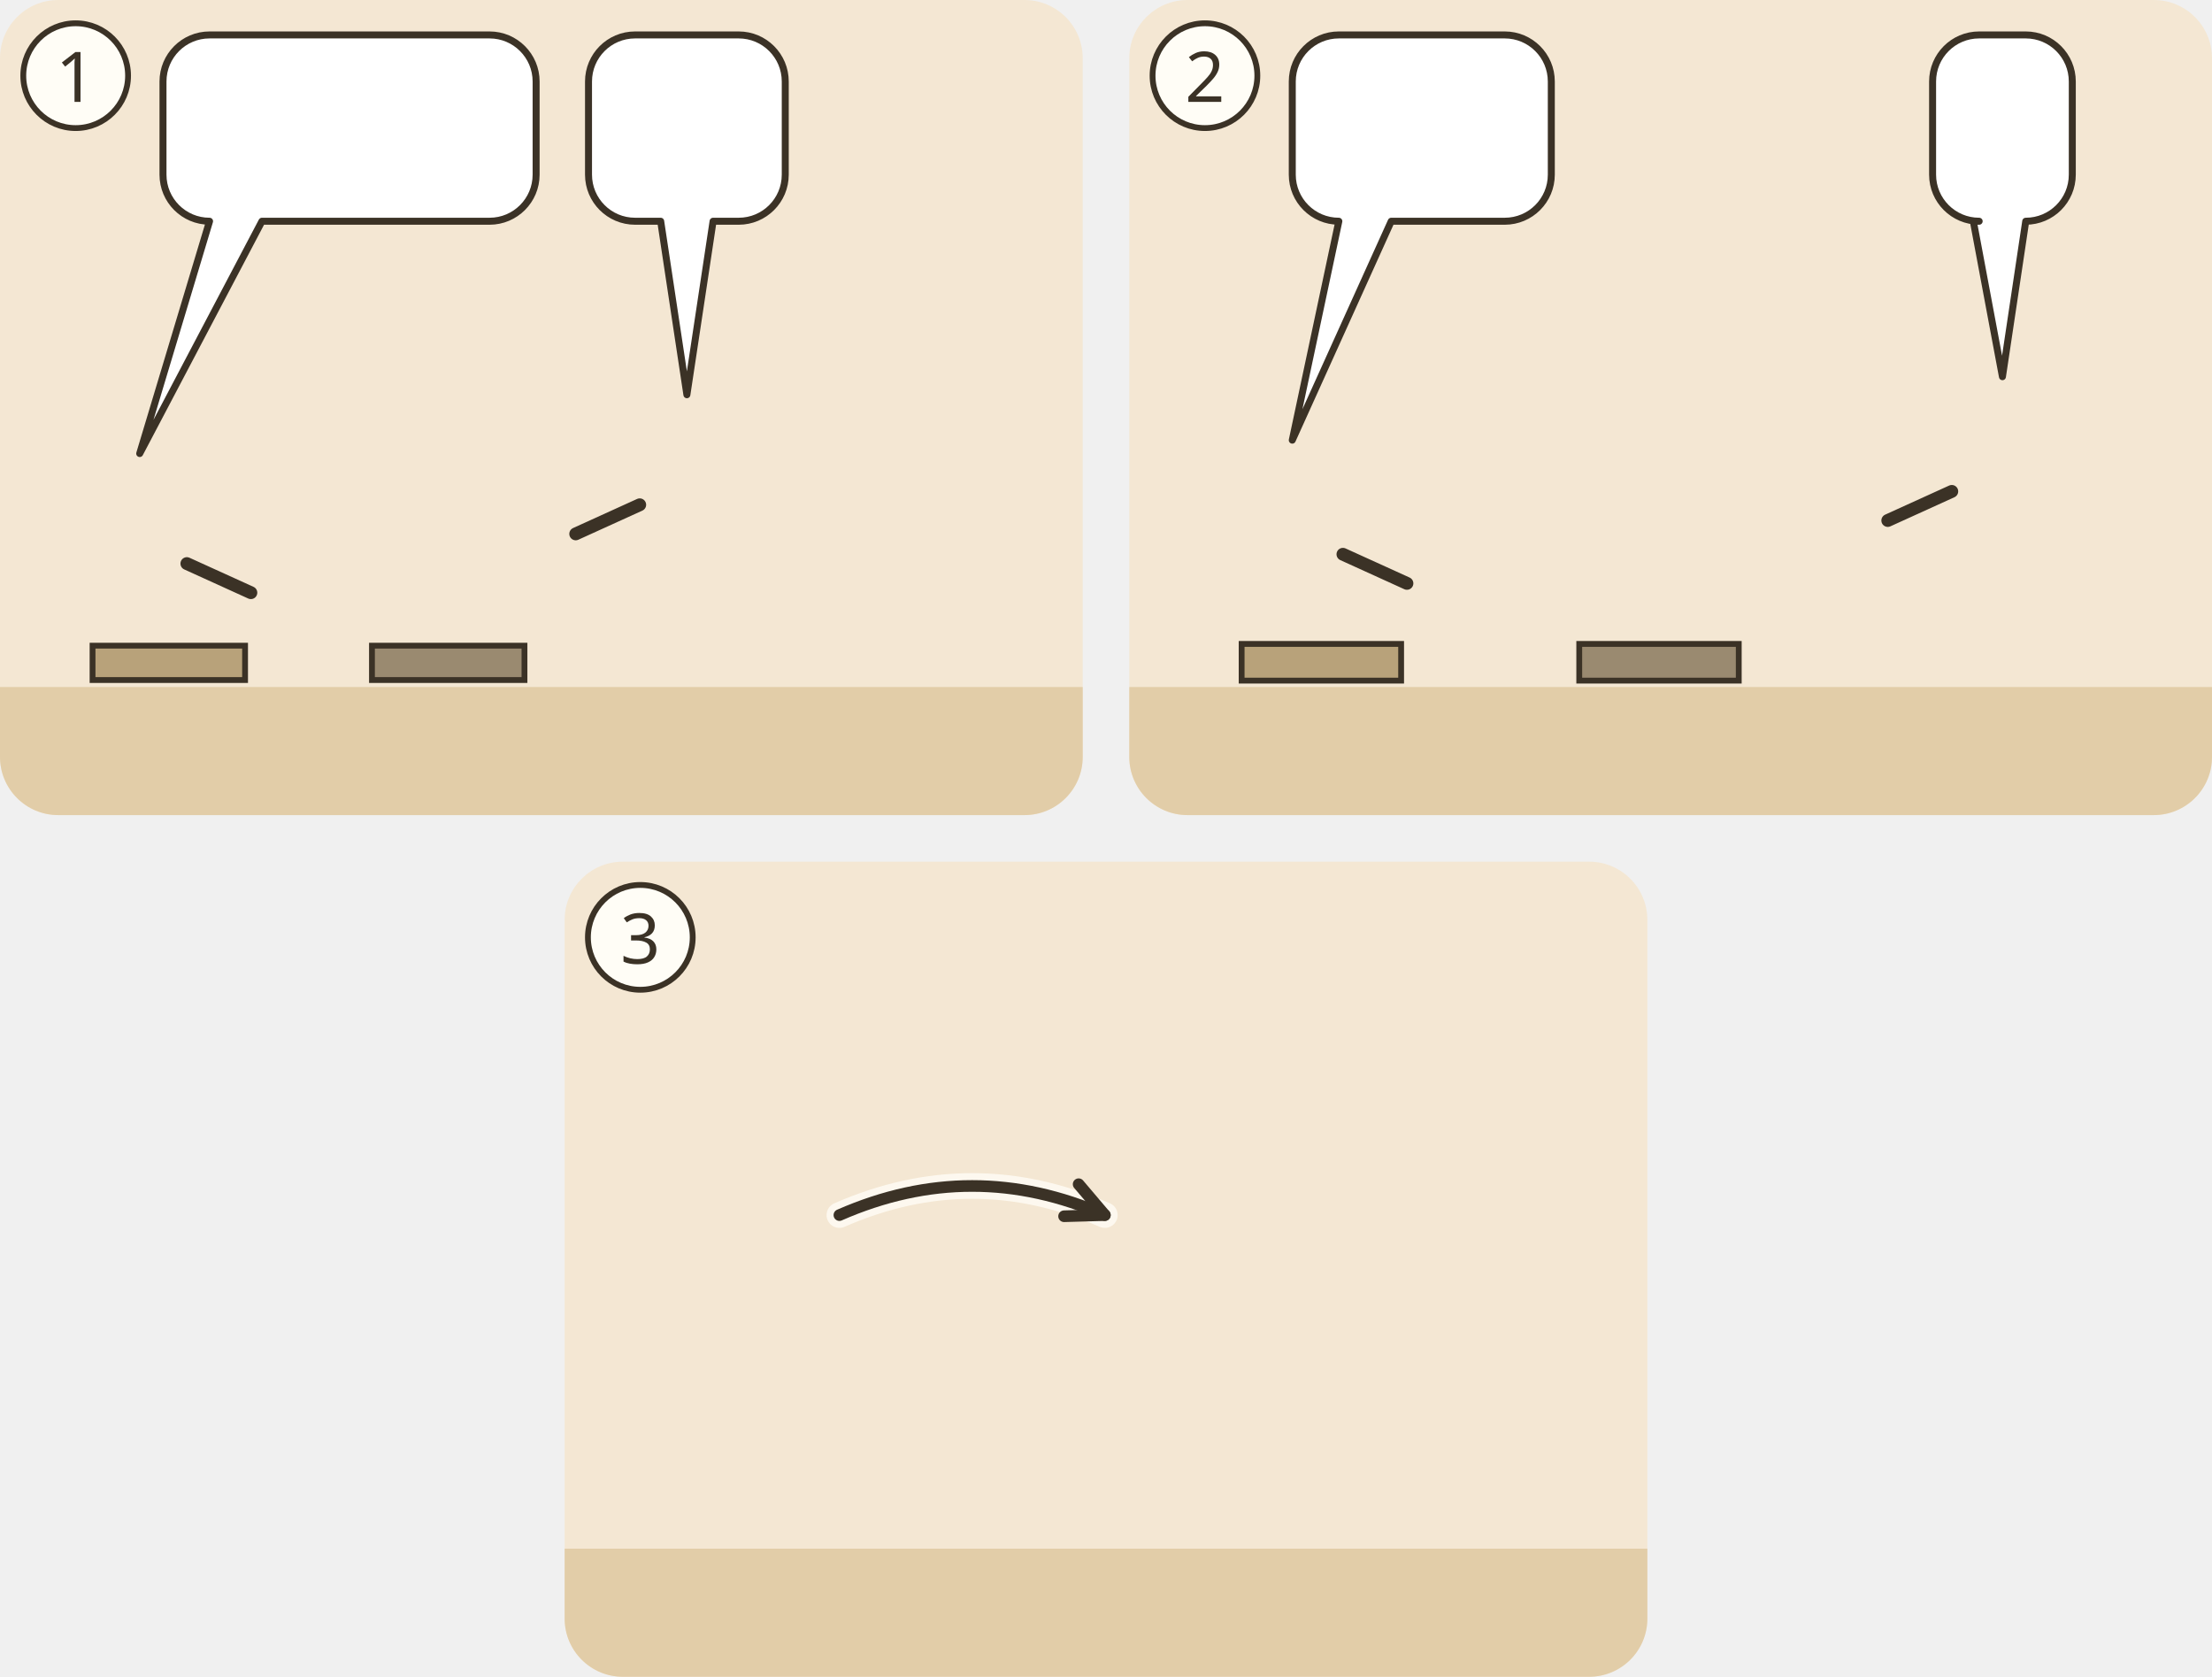
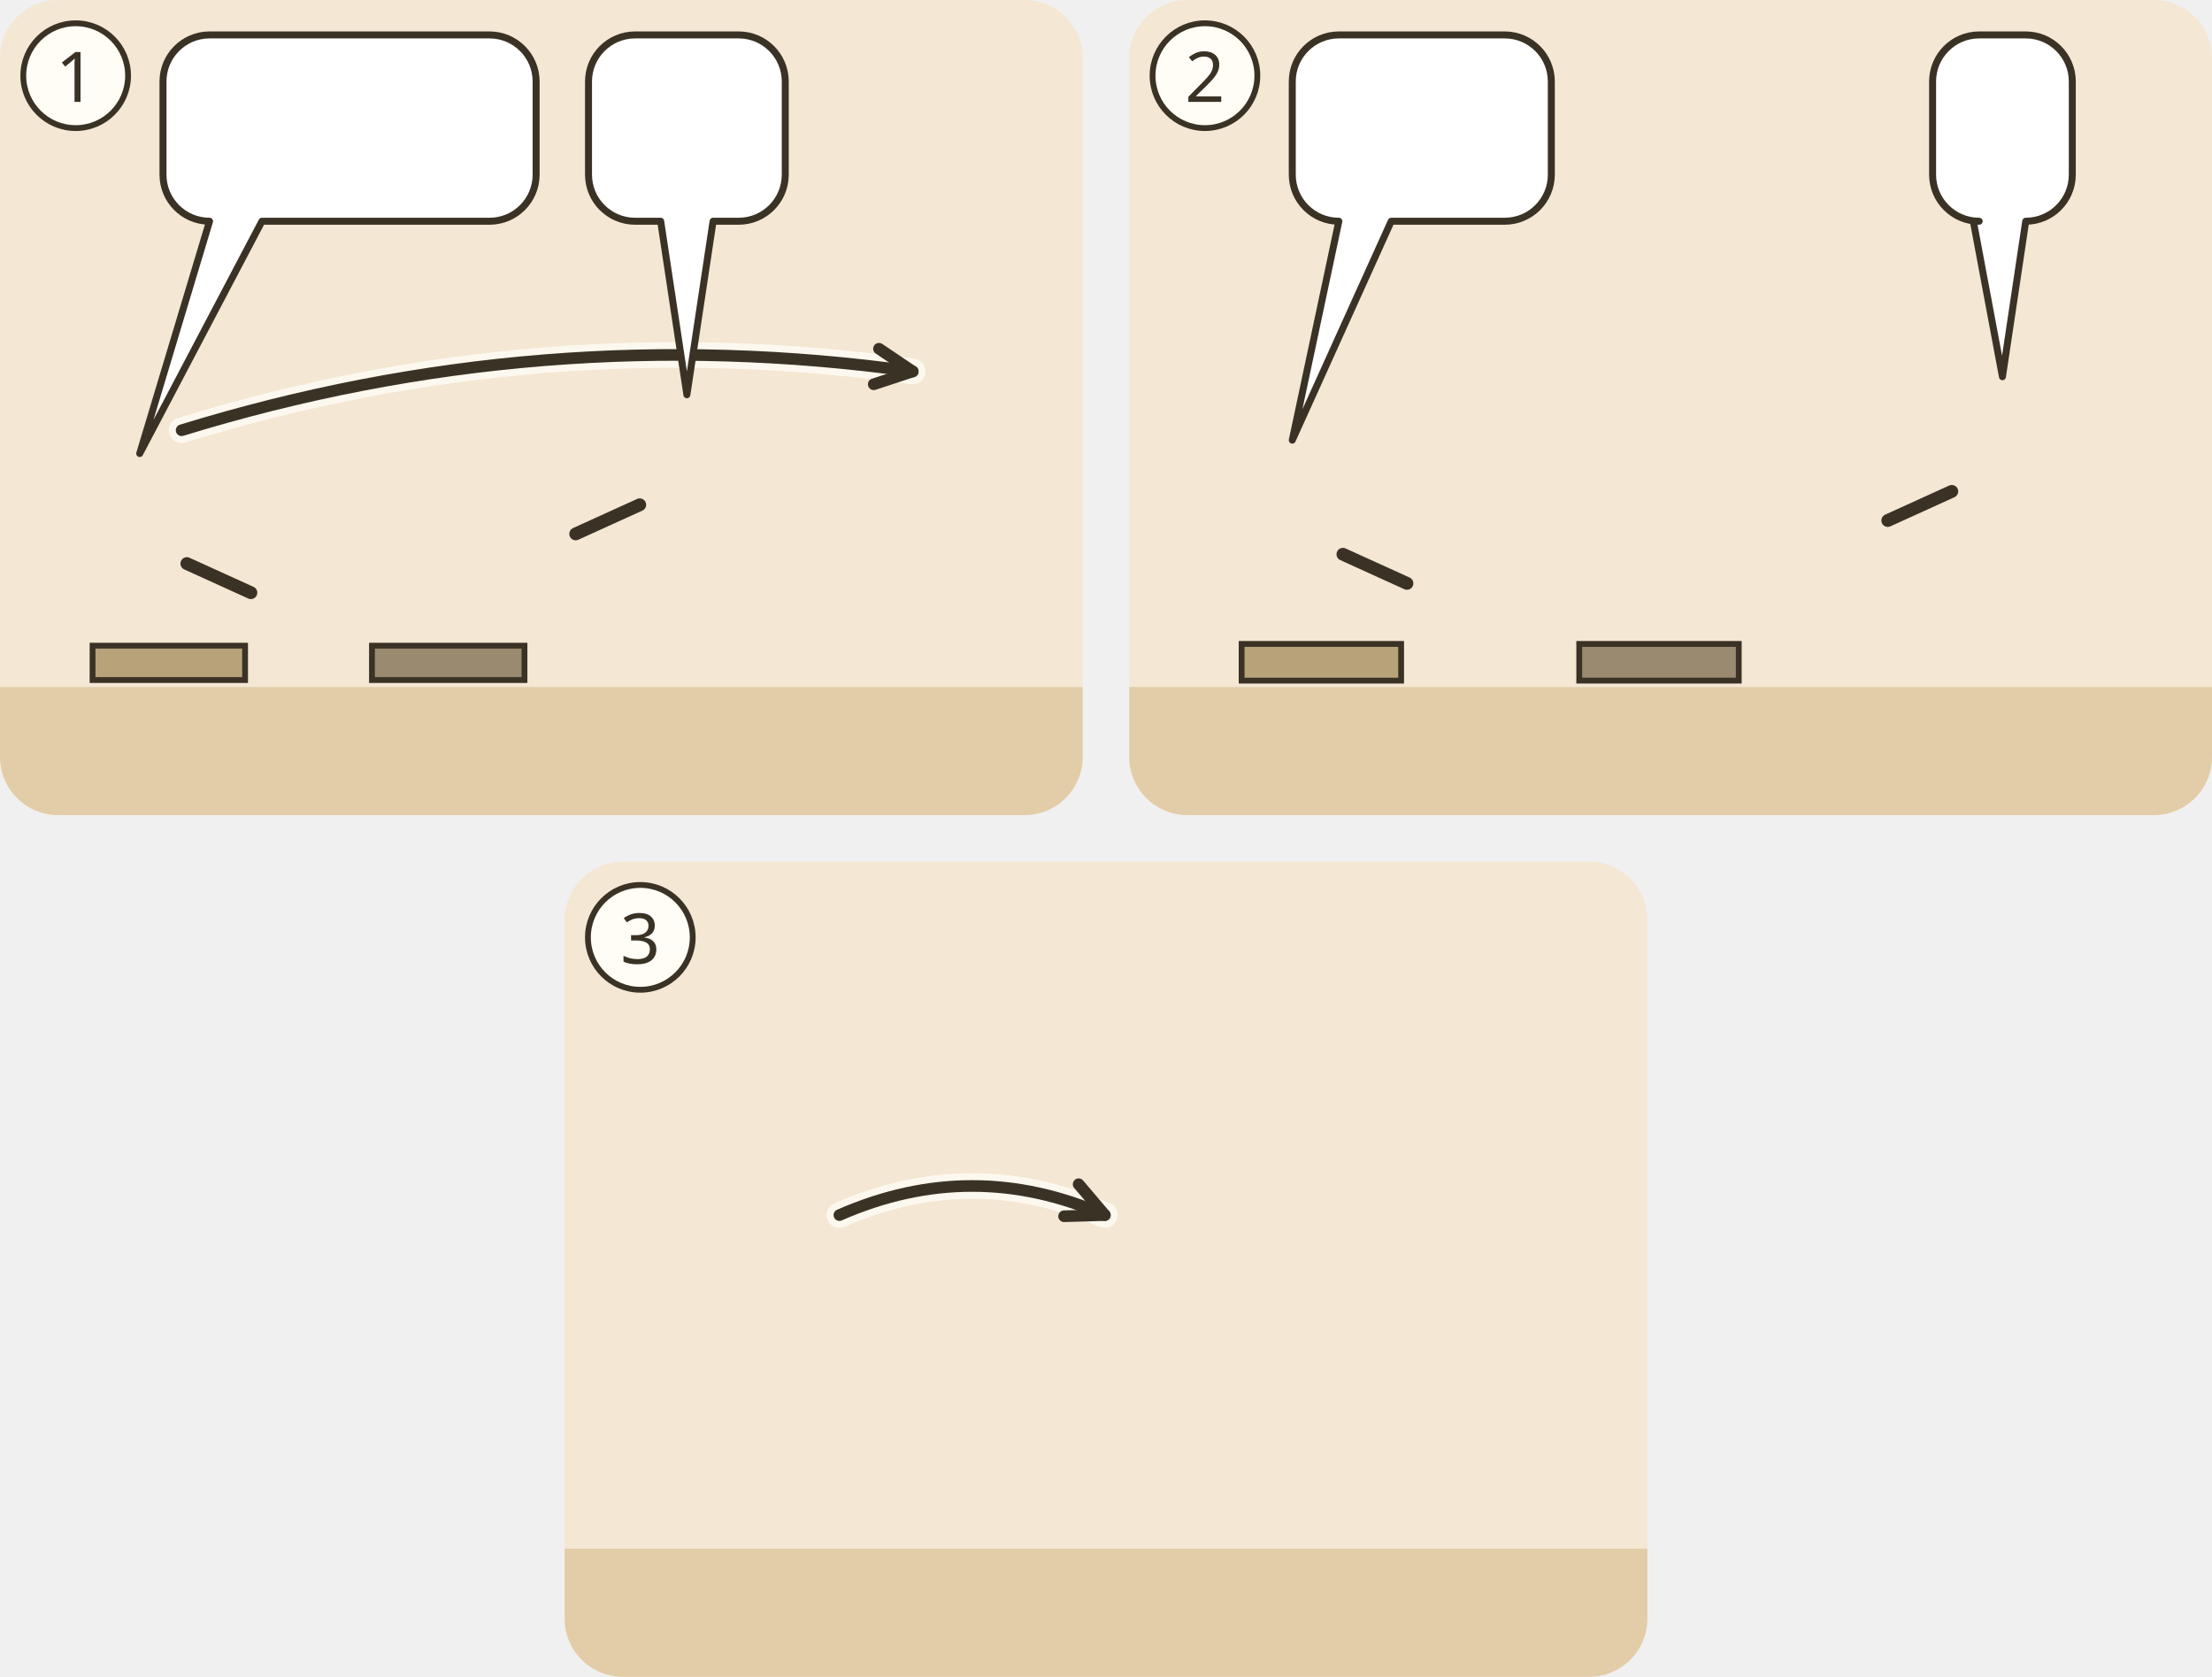
<svg xmlns="http://www.w3.org/2000/svg" viewBox="0 0 380 288">
  <g transform="translate(0 0)">
    <clipPath id="ill-cp-1-0-0">
      <rect width="186" height="140" rx="10" />
    </clipPath>
    <g clip-path="url(#ill-cp-1-0-0)">
      <rect width="186" height="140" fill="#F4E7D3" />
      <rect y="118" width="186" height="22" fill="#E2CDA8" />
      <path d="M15.9 110.9h26.2v5.9h-26.2z" fill="#B8A27A" stroke="#3B3226" stroke-width="1" />
      <svg x="11.3" y="74.1" width="25.3" height="38.8" viewBox="0 0 30 46" overflow="hidden">
        <use href="#ill-p-blinder" width="30" height="64" />
      </svg>
      <path d="M32.1 96.8L43.1 101.8" stroke="#3B3226" stroke-width="2.2" stroke-linecap="round" />
      <path d="M63.9 110.9h26.2v5.9h-26.2z" fill="#9A8A70" stroke="#3B3226" stroke-width="1" />
      <svg x="59.3" y="74.1" width="25.3" height="38.8" viewBox="0 0 30 46" overflow="hidden">
        <use href="#ill-p-zweiter-blinder" width="30" height="64" />
      </svg>
      <use href="#ill-p-gast2" x="95.4" y="68" width="21.5" height="49.7" />
      <use href="#ill-p-gast" x="120.3" y="68" width="21.5" height="49.7" />
      <use href="#ill-p-menge" x="105.3" y="64" width="25.3" height="54" />
      <path d="M109.9 86.7L98.9 91.7" stroke="#3B3226" stroke-width="2.2" stroke-linecap="round" />
      <use href="#ill-p-jesus" x="151.3" y="64" width="25.3" height="54" />
      <use href="#ill-z-blind" x="35" y="72.3" width="20" height="14" />
      <use href="#ill-z-blind" x="62.0" y="60.9" width="20" height="14" />
+       <path d="M31.2 73.9Q92.9 54.9 156.8 63.8" fill="none" stroke="#FFFDF6" stroke-width="4.4" stroke-linecap="round" opacity=".8" />
+       <path d="M31.2 73.9Q92.9 54.9 156.8 63.8" fill="none" stroke="#3B3226" stroke-width="2" stroke-linecap="round" />
+       <path d="M150.1 66.0L156.8 63.8L151.0 59.9" fill="none" stroke="#3B3226" stroke-width="2" stroke-linecap="round" stroke-linejoin="round" />
      <g>
        <path d="M36 6H84.1A8 8 0 0 1 92.1 14V30A8 8 0 0 1 84.1 38L45 38L24 77.9L36 38H36A8 8 0 0 1 28 30V14A8 8 0 0 1 36 6Z" fill="#FFFFFF" stroke="#3B3226" stroke-width="1.2" stroke-linejoin="round" />
        <use href="#ill-p-jesus" x="34" y="12" width="9.4" height="20" />
        <use href="#ill-p-david" x="48.4" y="12" width="9.4" height="20" />
        <use href="#ill-z-erbarmen" x="62.8" y="12" width="23.3" height="20" />
      </g>
      <g>
        <path d="M109.1 6H126.9A8 8 0 0 1 134.9 14V30A8 8 0 0 1 126.9 38L122.5 38L118 67.8L113.5 38H109.1A8 8 0 0 1 101.1 30V14A8 8 0 0 1 109.1 6Z" fill="#FFFFFF" stroke="#3B3226" stroke-width="1.2" stroke-linejoin="round" />
        <use href="#ill-z-schweigen" x="107.1" y="12" width="21.8" height="20" />
      </g>
    </g>
    <circle cx="13" cy="13" r="9" fill="#FFFDF6" stroke="#3B3226" />
    <text x="13" y="17.5" text-anchor="middle" font-family="sans-serif" font-size="12" fill="#3B3226">1</text>
  </g>
  <g transform="translate(194 0)">
    <clipPath id="ill-cp-2-194-0">
      <rect width="186" height="140" rx="10" />
    </clipPath>
    <g clip-path="url(#ill-cp-2-194-0)">
      <rect width="186" height="140" fill="#F4E7D3" />
      <rect y="118" width="186" height="22" fill="#E2CDA8" />
      <path d="M19.3 110.6h27.4v6.3h-27.4z" fill="#B8A27A" stroke="#3B3226" stroke-width="1" />
      <svg x="14.4" y="70.9" width="27.2" height="41.7" viewBox="0 0 30 46" overflow="hidden">
        <use href="#ill-p-blinder" width="30" height="64" />
      </svg>
      <path d="M36.7 95.2L47.7 100.2" stroke="#3B3226" stroke-width="2.2" stroke-linecap="round" />
      <path d="M77.3 110.6h27.4v6.3h-27.4z" fill="#9A8A70" stroke="#3B3226" stroke-width="1" />
      <svg x="72.4" y="70.9" width="27.2" height="41.7" viewBox="0 0 30 46" overflow="hidden">
        <use href="#ill-p-zweiter-blinder" width="30" height="64" />
      </svg>
      <use href="#ill-p-jesus" x="136.4" y="60" width="27.2" height="58" />
      <path d="M141.3 84.4L130.3 89.4" stroke="#3B3226" stroke-width="2.2" stroke-linecap="round" />
      <use href="#ill-z-blind" x="39" y="70.0" width="20" height="14" />
      <use href="#ill-z-blind" x="76.0" y="58.6" width="20" height="14" />
      <g>
        <path d="M146 6H154A8 8 0 0 1 162 14V30A8 8 0 0 1 154 38L154 38L150 64.7L145 38H146A8 8 0 0 1 138 30V14A8 8 0 0 1 146 6Z" fill="#FFFFFF" stroke="#3B3226" stroke-width="1.2" stroke-linejoin="round" />
        <use href="#ill-z-frage" x="144.0" y="12" width="12.0" height="20" />
      </g>
      <g>
        <path d="M36 6H64.5A8 8 0 0 1 72.5 14V30A8 8 0 0 1 64.5 38L45 38L28 75.6L36 38H36A8 8 0 0 1 28 30V14A8 8 0 0 1 36 6Z" fill="#FFFFFF" stroke="#3B3226" stroke-width="1.2" stroke-linejoin="round" />
        <use href="#ill-z-sehen" x="34" y="12" width="32.5" height="20" />
      </g>
    </g>
    <circle cx="13" cy="13" r="9" fill="#FFFDF6" stroke="#3B3226" />
    <text x="13" y="17.5" text-anchor="middle" font-family="sans-serif" font-size="12" fill="#3B3226">2</text>
  </g>
  <g transform="translate(97 148)">
    <clipPath id="ill-cp-3-97-148">
      <rect width="186" height="140" rx="10" />
    </clipPath>
    <g clip-path="url(#ill-cp-3-97-148)">
      <rect width="186" height="140" fill="#F4E7D3" />
      <rect y="118" width="186" height="22" fill="#E2CDA8" />
      <use href="#ill-p-jesus" x="26.4" y="60" width="27.2" height="58" />
      <use href="#ill-p-blinder" x="86.4" y="60" width="27.2" height="58" />
      <use href="#ill-p-zweiter-blinder" x="136.4" y="60" width="27.2" height="58" />
      <use href="#ill-z-sehen" x="90.0" y="49.7" width="20" height="12" />
      <use href="#ill-z-sehen" x="140.0" y="49.7" width="20" height="12" />
      <use href="#ill-z-heilen" x="66" y="63.7" width="22" height="18" />
      <path d="M47.2 60.7Q70.0 50.7 92.8 60.7" fill="none" stroke="#FFFDF6" stroke-width="4.4" stroke-linecap="round" opacity=".8" />
      <path d="M47.2 60.7Q70.0 50.7 92.8 60.7" fill="none" stroke="#3B3226" stroke-width="2" stroke-linecap="round" />
      <path d="M85.8 60.9L92.8 60.7L88.3 55.4" fill="none" stroke="#3B3226" stroke-width="2" stroke-linecap="round" stroke-linejoin="round" />
    </g>
    <circle cx="13" cy="13" r="9" fill="#FFFDF6" stroke="#3B3226" />
    <text x="13" y="17.5" text-anchor="middle" font-family="sans-serif" font-size="12" fill="#3B3226">3</text>
  </g>
</svg>
